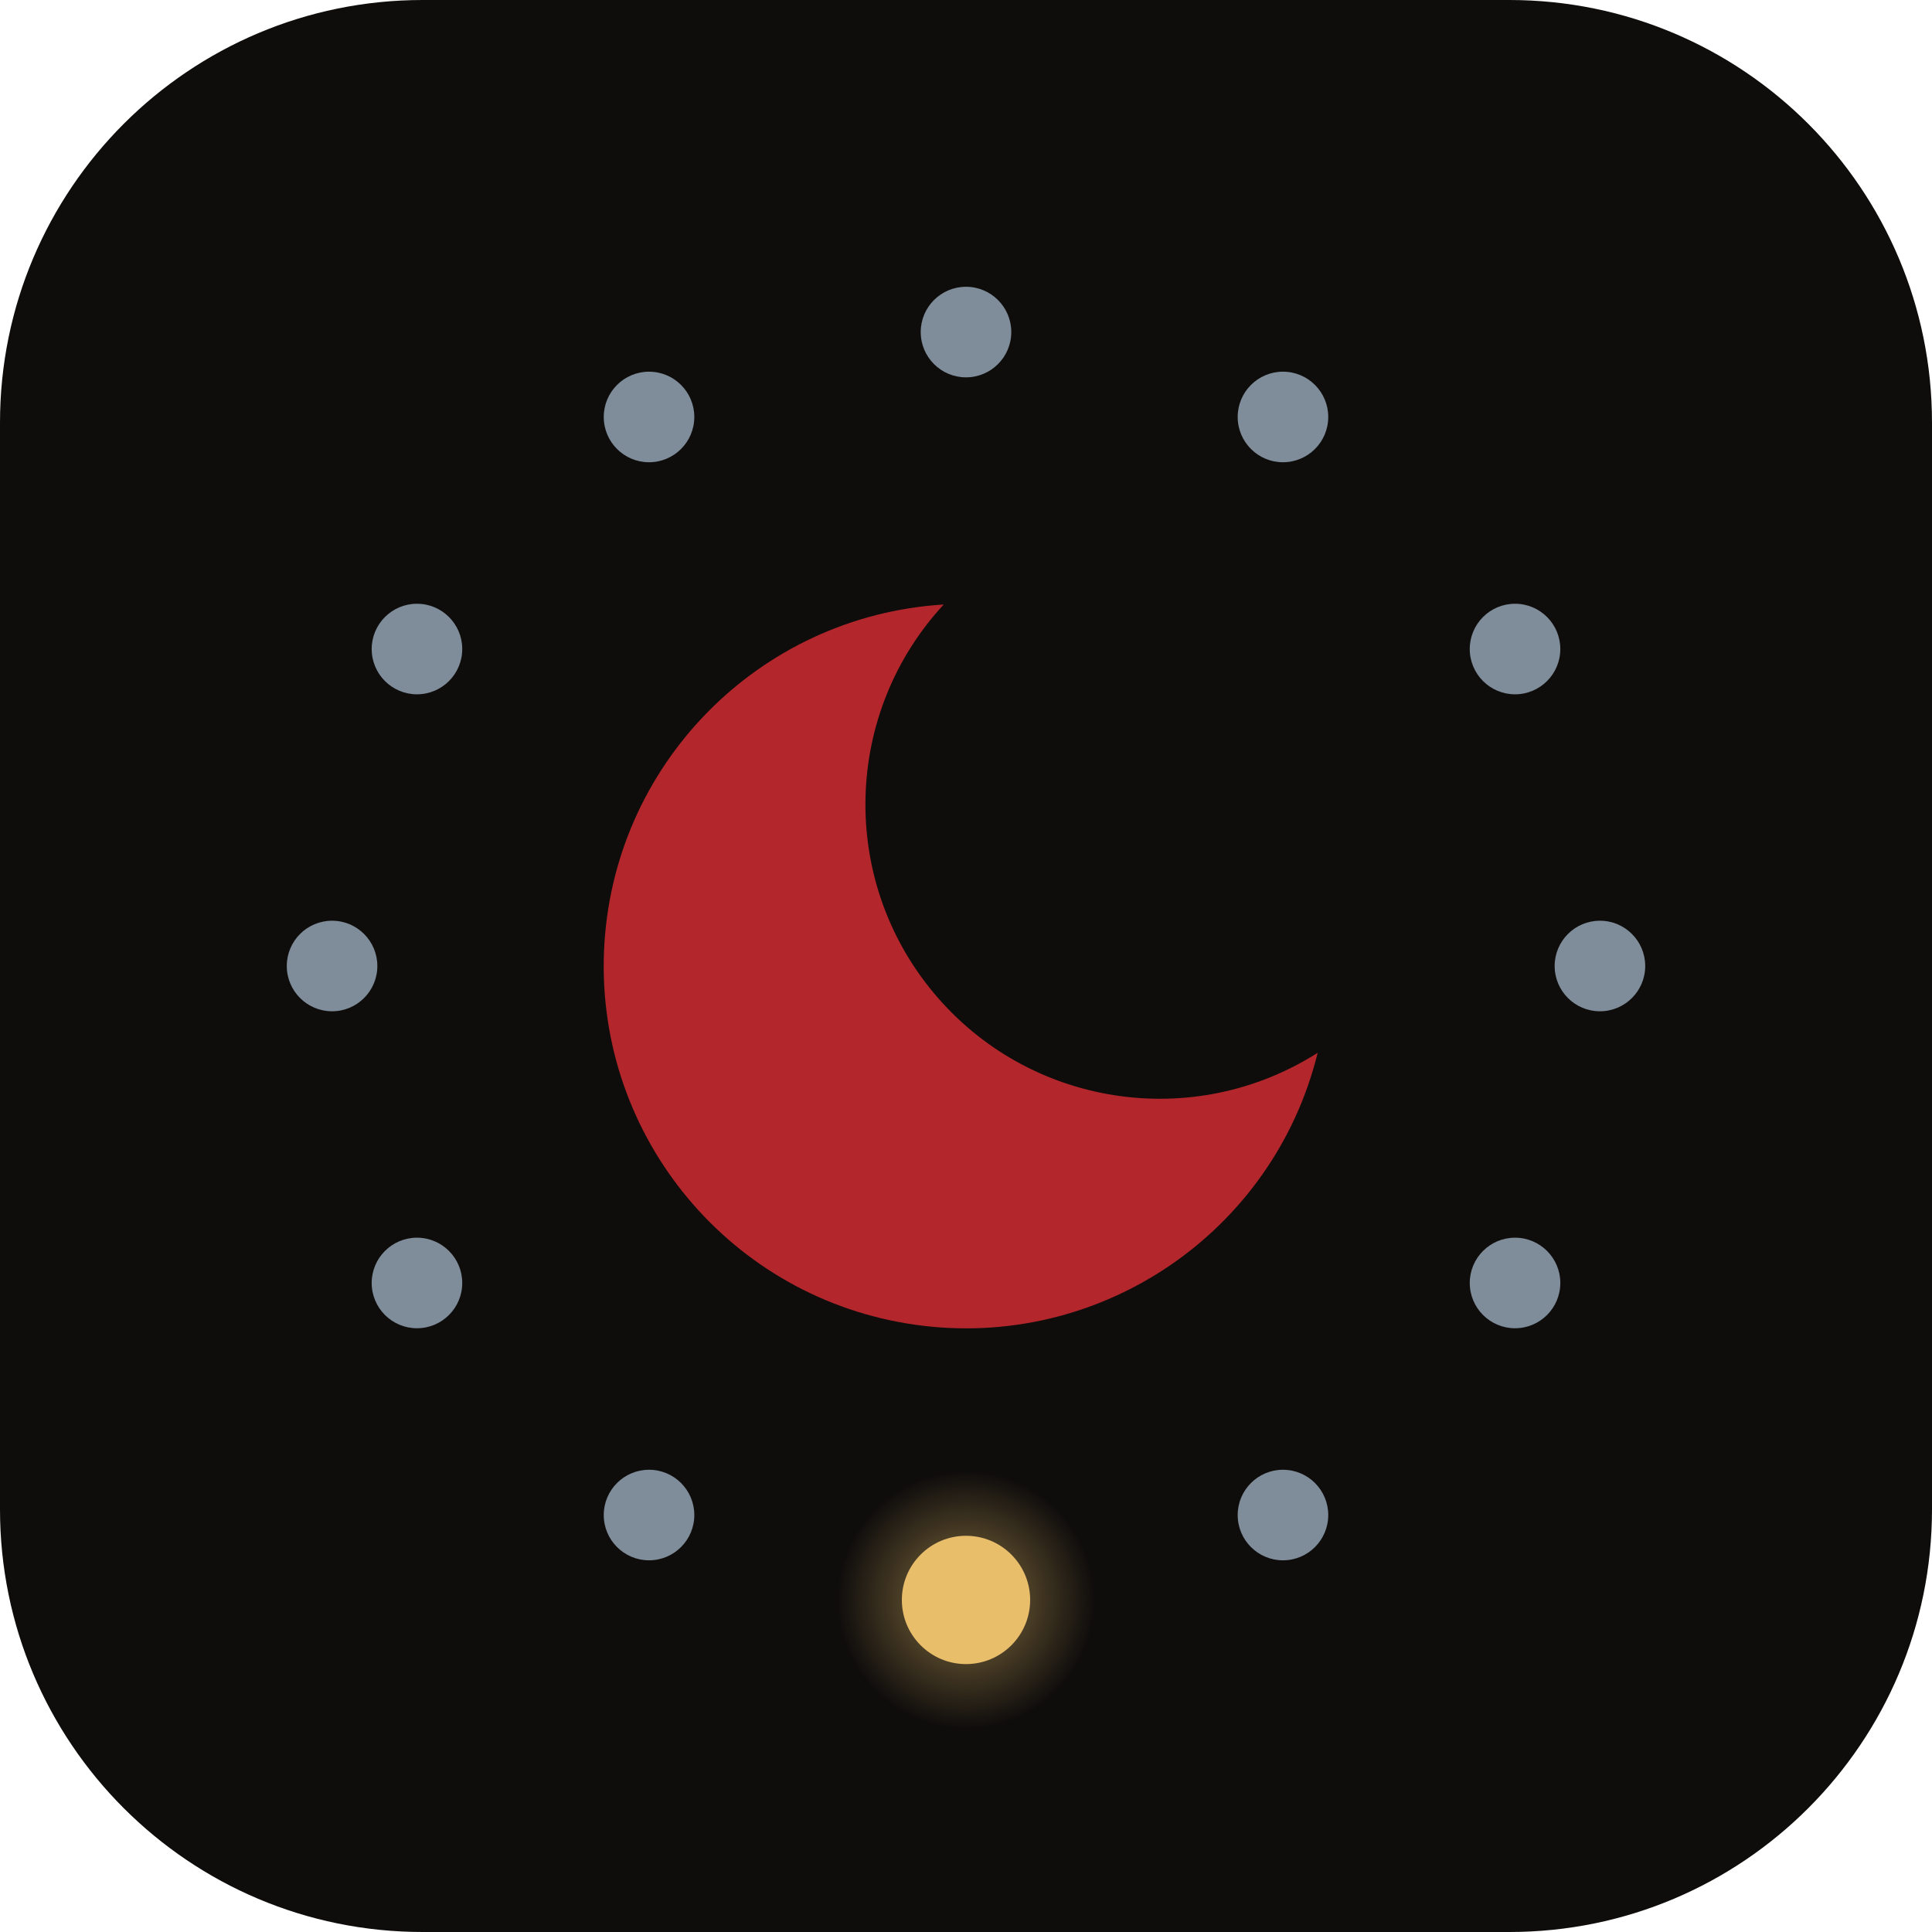
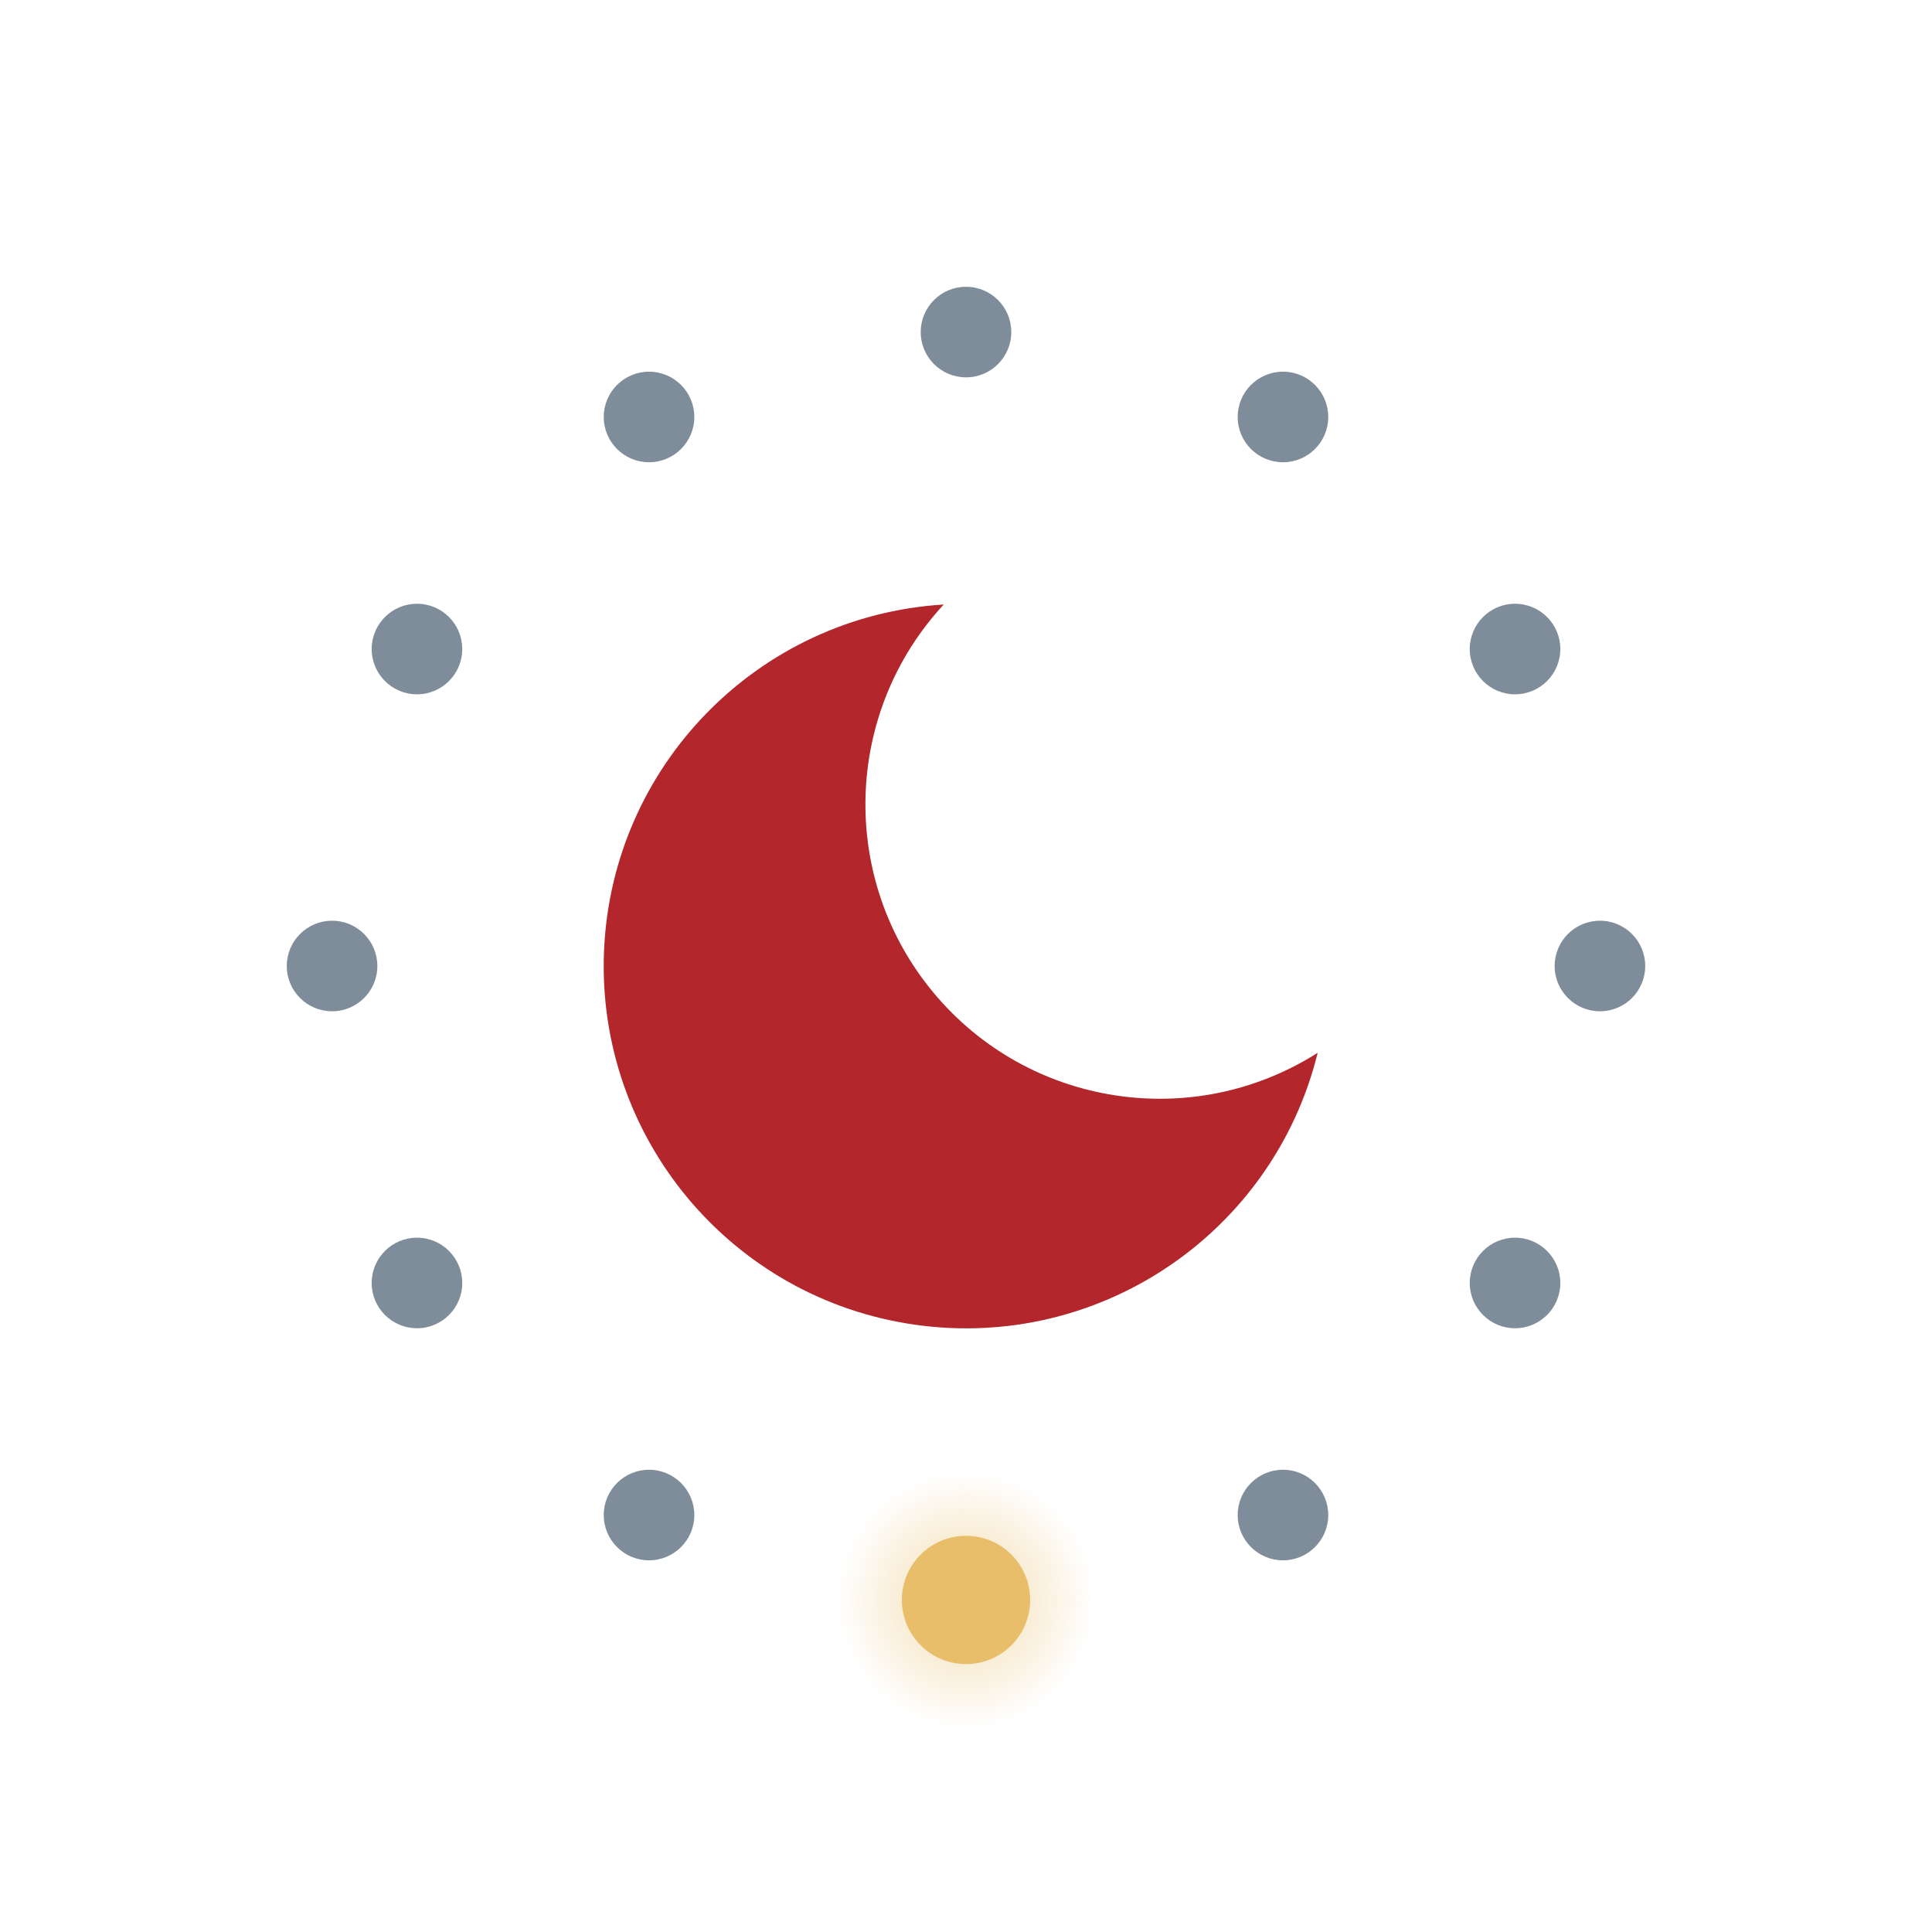
<svg xmlns="http://www.w3.org/2000/svg" viewBox="0 0 512 512" width="512" height="512">
  <defs>
    <radialGradient id="glow">
      <stop offset="0" stop-color="#E8BE6A" stop-opacity=".55" />
      <stop offset="1" stop-color="#E8BE6A" stop-opacity="0" />
    </radialGradient>
  </defs>
-   <rect width="512" height="512" rx="112" fill="#0F0D0C" />
  <path d="M250.1,160.2 A96,96 0 1,0 349.2,279.0 A78,78 0 0,1 250.1,160.2 Z" fill="#B3262B" />
  <circle cx="256.0" cy="424.0" r="34" fill="url(#glow)" />
  <circle cx="256.0" cy="424.0" r="17" fill="#E8BE6A" />
  <circle cx="172.0" cy="401.5" r="12" fill="#7F8C99" />
  <circle cx="110.5" cy="340.0" r="12" fill="#7F8C99" />
  <circle cx="88.0" cy="256.0" r="12" fill="#7F8C99" />
  <circle cx="110.5" cy="172.0" r="12" fill="#7F8C99" />
  <circle cx="172.0" cy="110.5" r="12" fill="#7F8C99" />
  <circle cx="256.0" cy="88.0" r="12" fill="#7F8C99" />
  <circle cx="340.0" cy="110.5" r="12" fill="#7F8C99" />
  <circle cx="401.5" cy="172.0" r="12" fill="#7F8C99" />
  <circle cx="424.0" cy="256.0" r="12" fill="#7F8C99" />
  <circle cx="401.5" cy="340.0" r="12" fill="#7F8C99" />
  <circle cx="340.0" cy="401.5" r="12" fill="#7F8C99" />
</svg>
